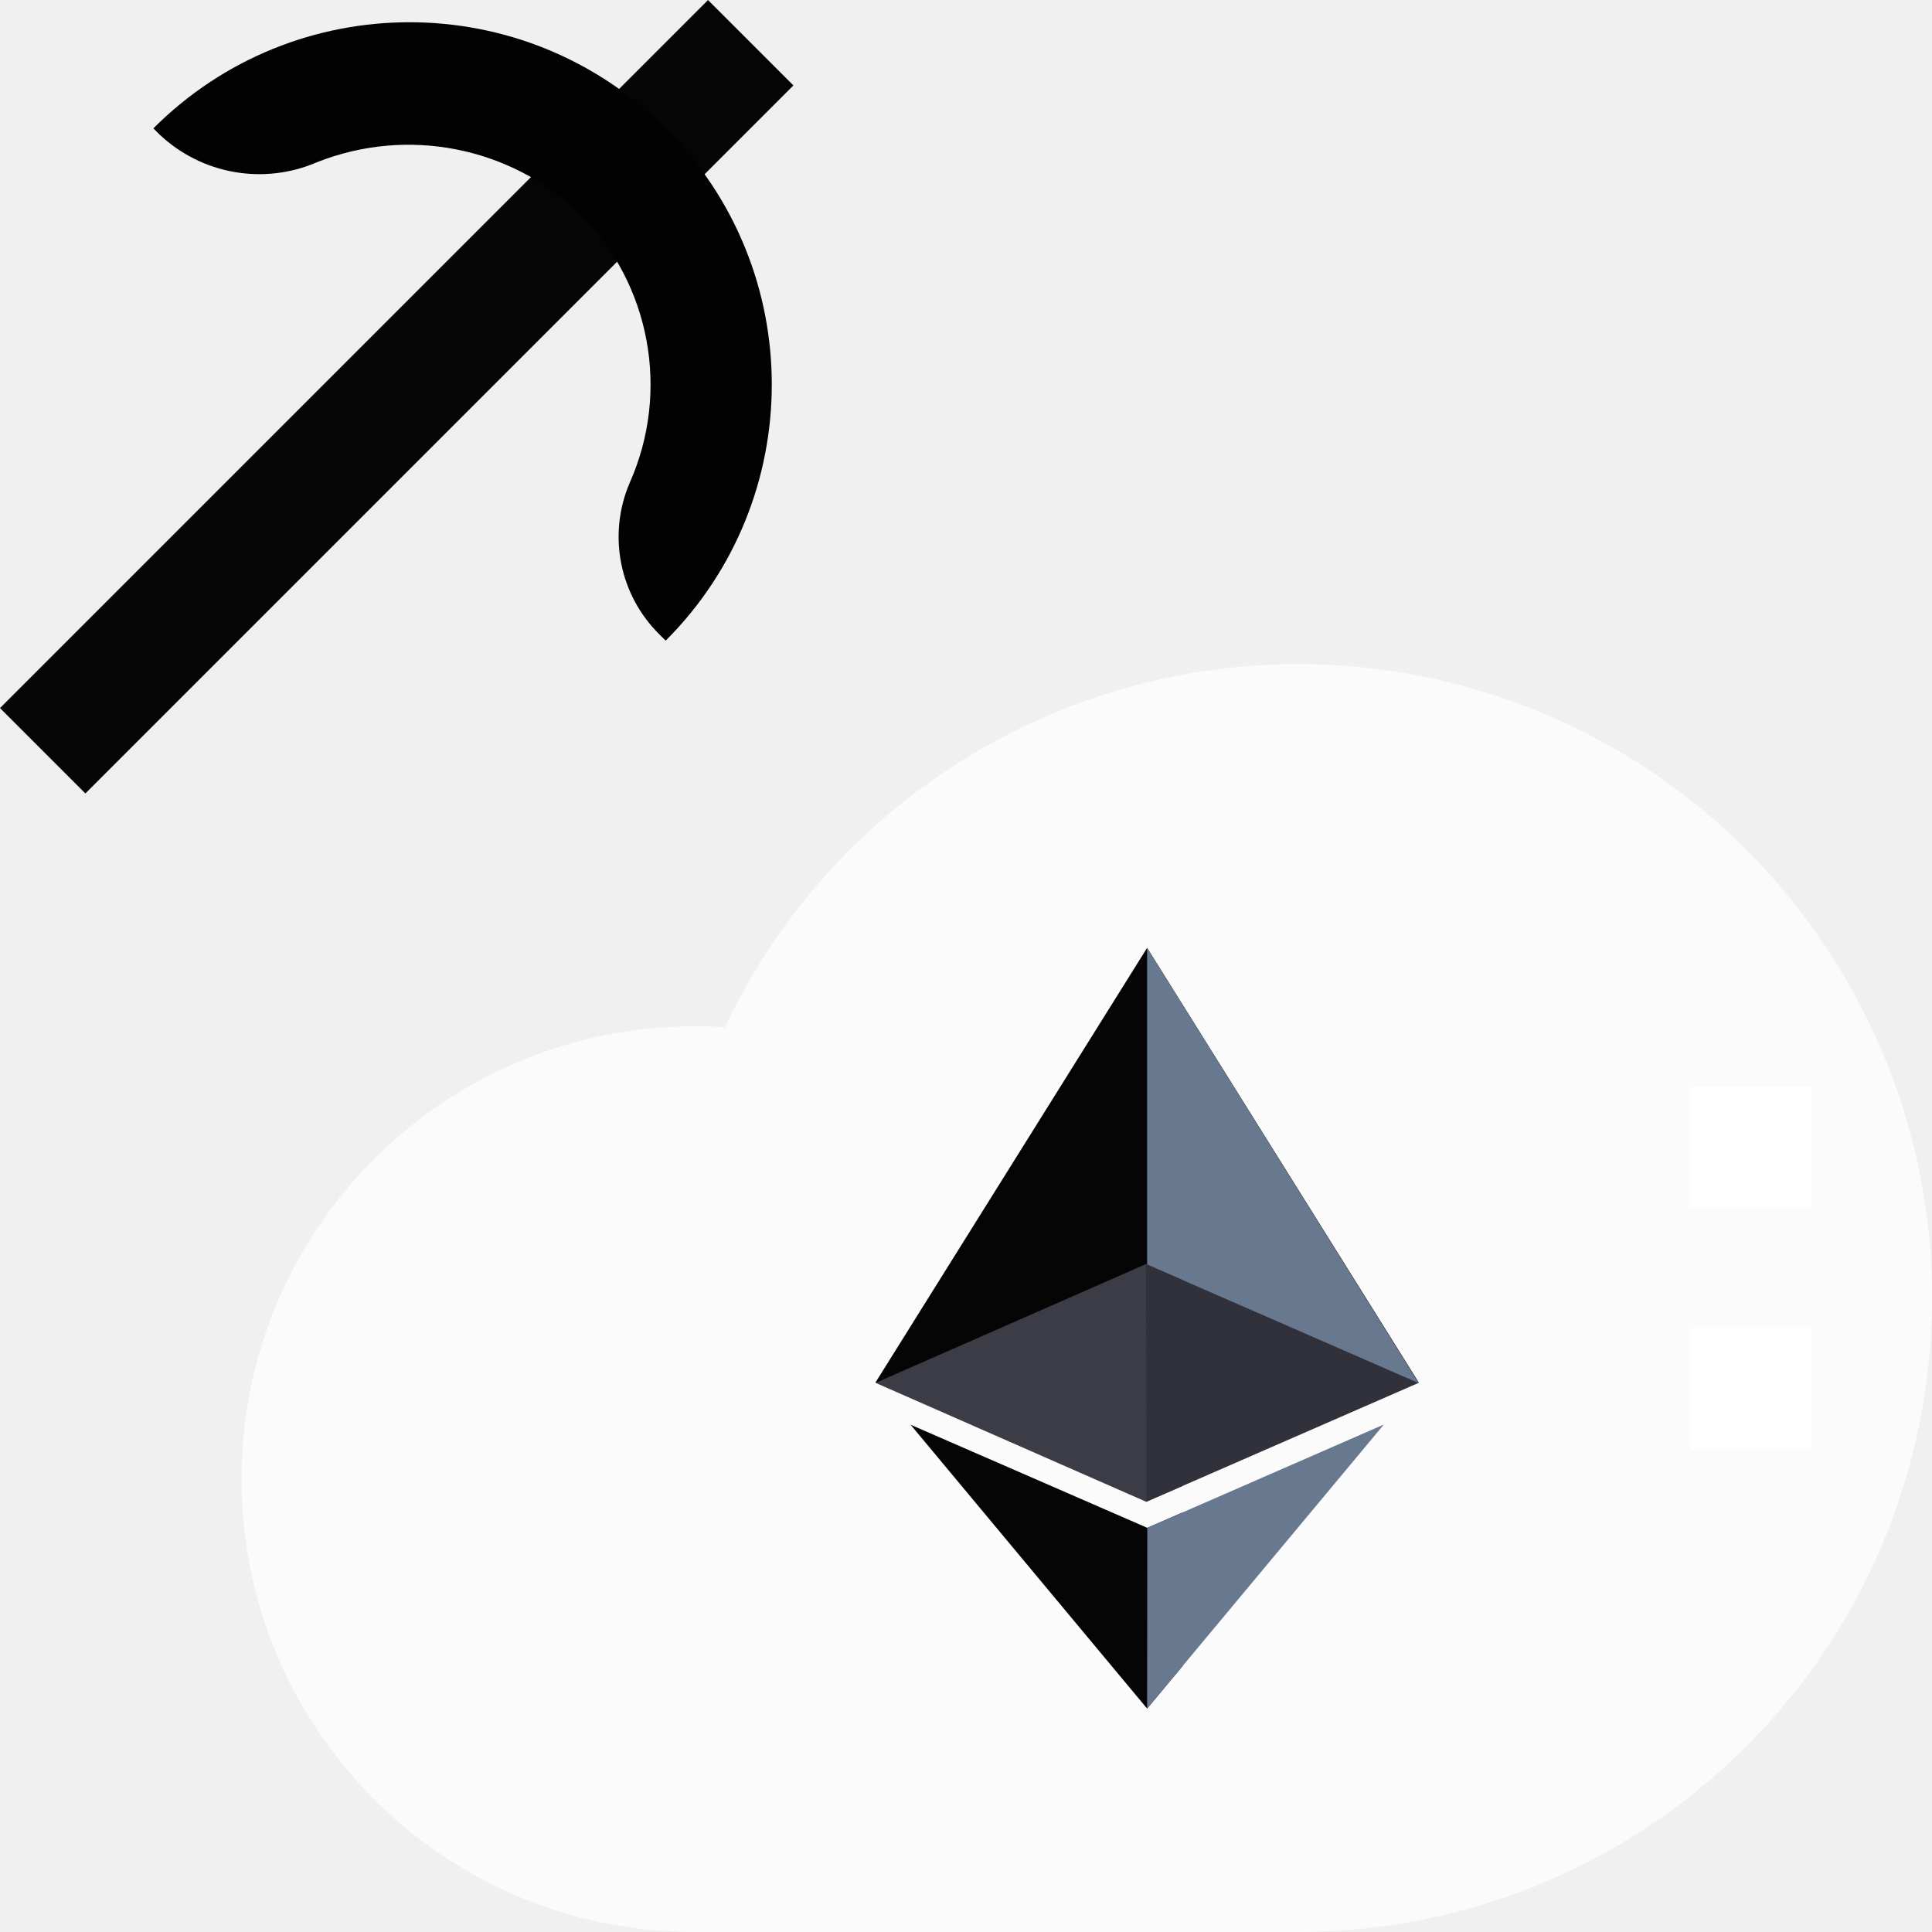
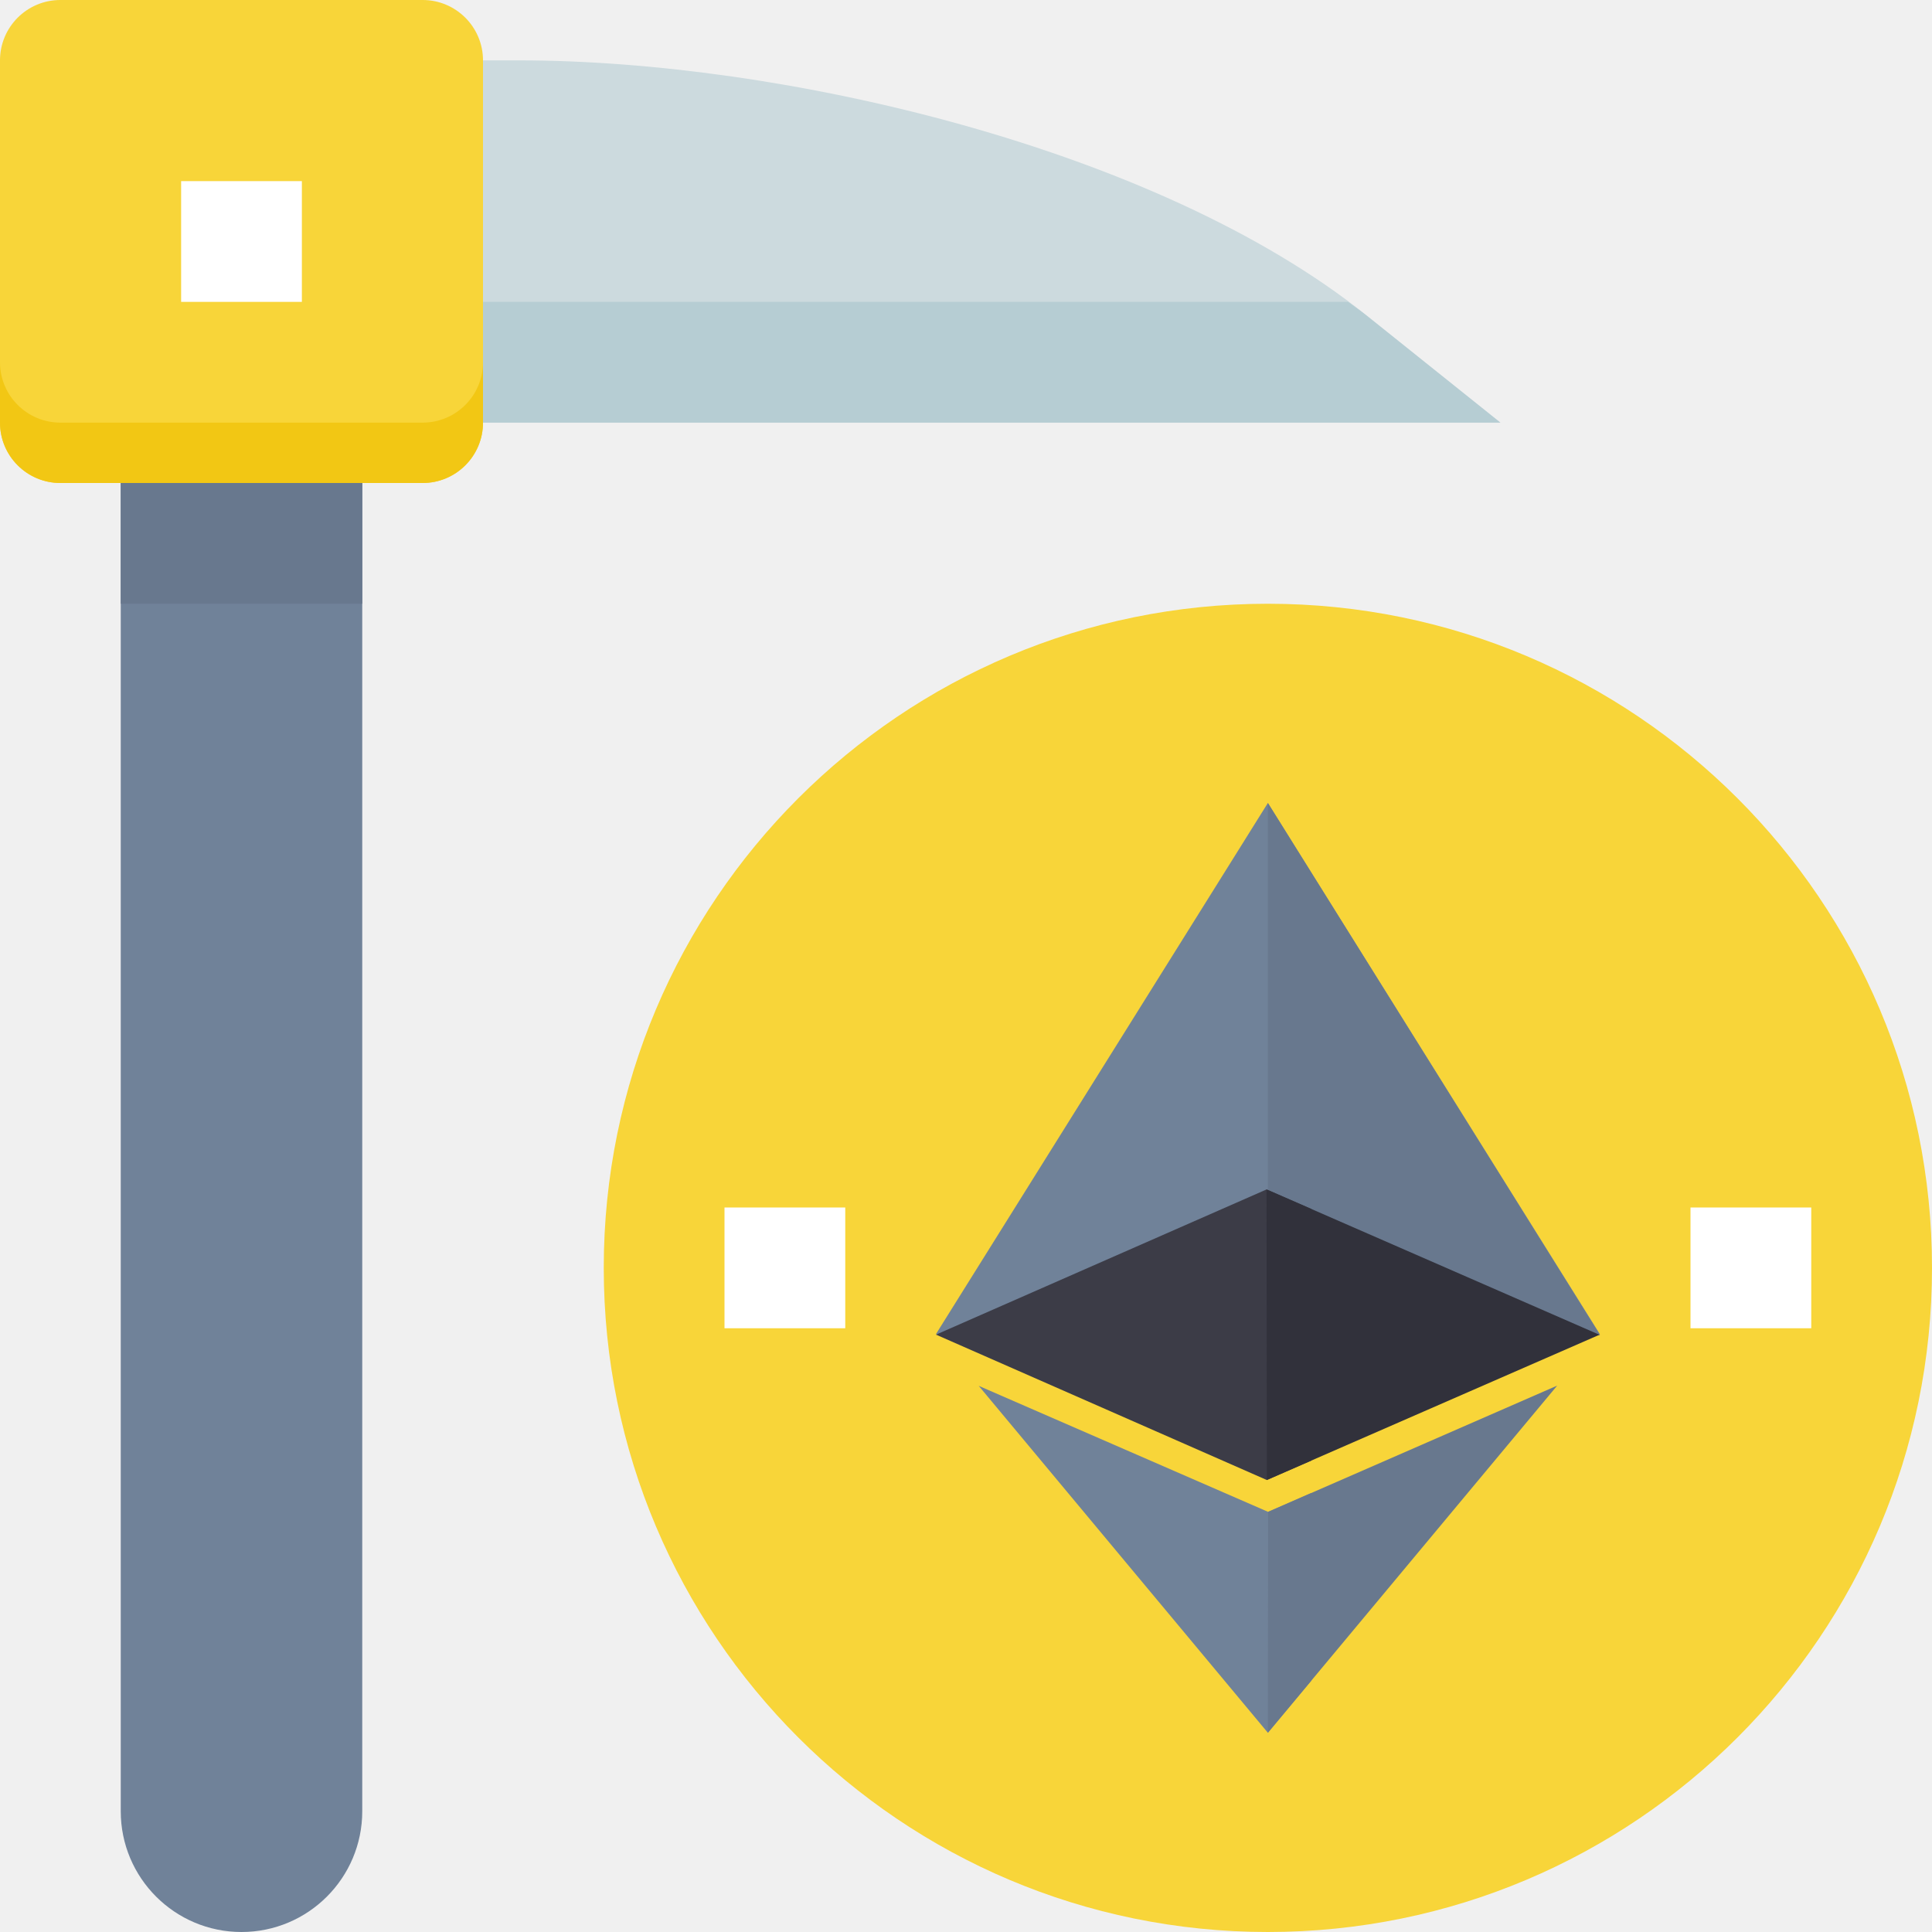
- <svg xmlns="http://www.w3.org/2000/svg" height="512px" viewBox="0 0 512.012 512" width="512px" class="">
-   <g transform="matrix(1 0 0 1 0 0)">
-     <path d="m344.004 511.996h-160c-66.273 0-120-53.727-120-120 0-66.273 53.727-120 120-120 2.77 0 5.457 0 8.098.258 35.562-75.301 120.922-113.184 200.621-89.039 79.699 24.145 129.68 103.031 117.477 185.406-12.207 82.375-82.918 143.379-166.195 143.375zm0 0" fill="#ccdade" data-original="#CCDADE" class="active-path" style="fill:#FBFBFB" data-old_color="#F9F9F9" />
-     <path d="m0 187.645 187.637-187.637 22.629 22.625-187.637 187.637zm0 0" fill="#708299" data-original="#708299" class="" style="fill:#060505" data-old_color="#0B0A0A" />
-     <path d="m176.34 169.691-1.453-1.438c-10.746-10.496-13.922-26.52-8-40.32 10.762-24.242 5.504-52.605-13.234-71.375-18.551-17.715-45.711-23.023-69.566-13.602-14.16 6.152-30.621 3.262-41.84-7.344l-1.602-1.602c37.488-37.492 98.277-37.496 135.77-.008 37.492 37.488 37.496 98.277.008 135.77zm0 0" fill="#008dff" data-original="#008DFF" class="" style="fill:#020202" data-old_color="#0D0E0E" />
-     <path d="m448.004 287.996h32v32h-32zm0 0" fill="#fff" data-original="#FFF" class="" style="fill:#FFF" data-old_color="#E6C4E6" />
-     <path d="m448.004 351.996h32v32h-32zm0 0" fill="#fff" data-original="#FFF" class="" style="fill:#FFF" data-old_color="#E6C4E6" />
-     <path d="m304.055 404.895-62.738-27.328 62.688 75.23 9.426-11.312v-40.688zm0 0" fill="#708299" data-original="#708299" class="" style="fill:#060505" data-old_color="#0B0A0A" />
-     <path d="m304.004 251.195-72 115.203h144zm0 0" fill="#708299" data-original="#708299" class="" style="fill:#060505" data-old_color="#0B0A0A" />
-     <path d="m376.004 366.559-72-115.363v115.363zm0 0" fill="#68788e" data-original="#68788E" class="" style="fill:#68788E" data-old_color="#8A9AAF" />
-     <path d="m304.004 335.117-.285-.129-71.695 31.504h.062l71.695 31.504.289-.129 9.359-4.078v-54.559zm0 0" fill="#3c3c47" data-original="#3C3C47" class="" style="fill:#3C3C47" data-old_color="#1F1F2D" />
-     <path d="m304.055 404.895-.051 47.902 62.738-75.281zm0 0" fill="#68788e" data-original="#68788E" class="" style="fill:#68788E" data-old_color="#8A9AAF" />
-     <path d="m375.863 366.492-71.859-31.375-.285-.129.062 63.008.289-.129 71.855-31.375zm0 0" fill="#31313b" data-original="#31313B" class="" style="fill:#31313B" data-old_color="#181818" />
-   </g>
+ <svg xmlns="http://www.w3.org/2000/svg" height="512pt" viewBox="0 0 512 512" width="512pt">
+   <path d="m64 512c-17.672 0-32-14.328-32-32v-384h64v384c0 17.672-14.328 32-32 32zm0 0" fill="#708299" />
+   <path d="m32 96h64v64h-64zm0 0" fill="#68788e" />
+   <path d="m397.617 112h-301.617v-96h41.602c69.598 0 169.039 23.184 224.445 67.504zm0 0" fill="#ccdade" />
+   <path d="m357.246 80h-261.246v32h301.617l-35.617-28.496c-1.52-1.199-3.168-2.336-4.754-3.504zm0 0" fill="#b6cdd3" />
+   <path d="m512 336c0 97.203-78.797 176-176 176s-176-78.797-176-176 78.797-176 176-176 176 78.797 176 176zm0 0" fill="#f8d539" />
+   <path d="m192 320h32v32h-32zm0 0" fill="#fff" />
+   <path d="m448 320h32v32h-32zm0 0" fill="#fff" />
+   <path d="m16 0h96c8.836 0 16 7.164 16 16v96c0 8.836-7.164 16-16 16h-96c-8.836 0-16-7.164-16-16v-96c0-8.836 7.164-16 16-16zm0 0" fill="#f8d539" />
+   <path d="m336.062 400.656-76.688-33.391 76.625 91.934 11.52-13.824v-49.727zm0 0" fill="#708299" />
+   <path d="m336 212.801-88 140.801h176zm0 0" fill="#708299" />
+   <path d="m424 353.809-88-141.008v141.008zm0 0" fill="#68788e" />
+   <path d="m336 315.359-.352-.145-87.633 38.496h.082l87.629 38.512.352-.16 11.441-4.992v-66.688zm0 0" fill="#3c3c47" />
+   <path d="m336.062 400.656-.062 58.543 76.672-92zm0 0" fill="#68788e" />
+   <path d="m423.824 353.711-87.824-38.352-.352-.145.078 77.008.352-.16 87.824-38.352zm0 0" fill="#31313b" />
+   <path d="m112 112h-96c-8.836 0-16-7.164-16-16v16c0 8.836 7.164 16 16 16h96c8.836 0 16-7.164 16-16v-16c0 8.836-7.164 16-16 16zm0 0" fill="#f2c714" />
+   <path d="m48 48h32v32h-32zm0 0" fill="#fff" />
</svg>
